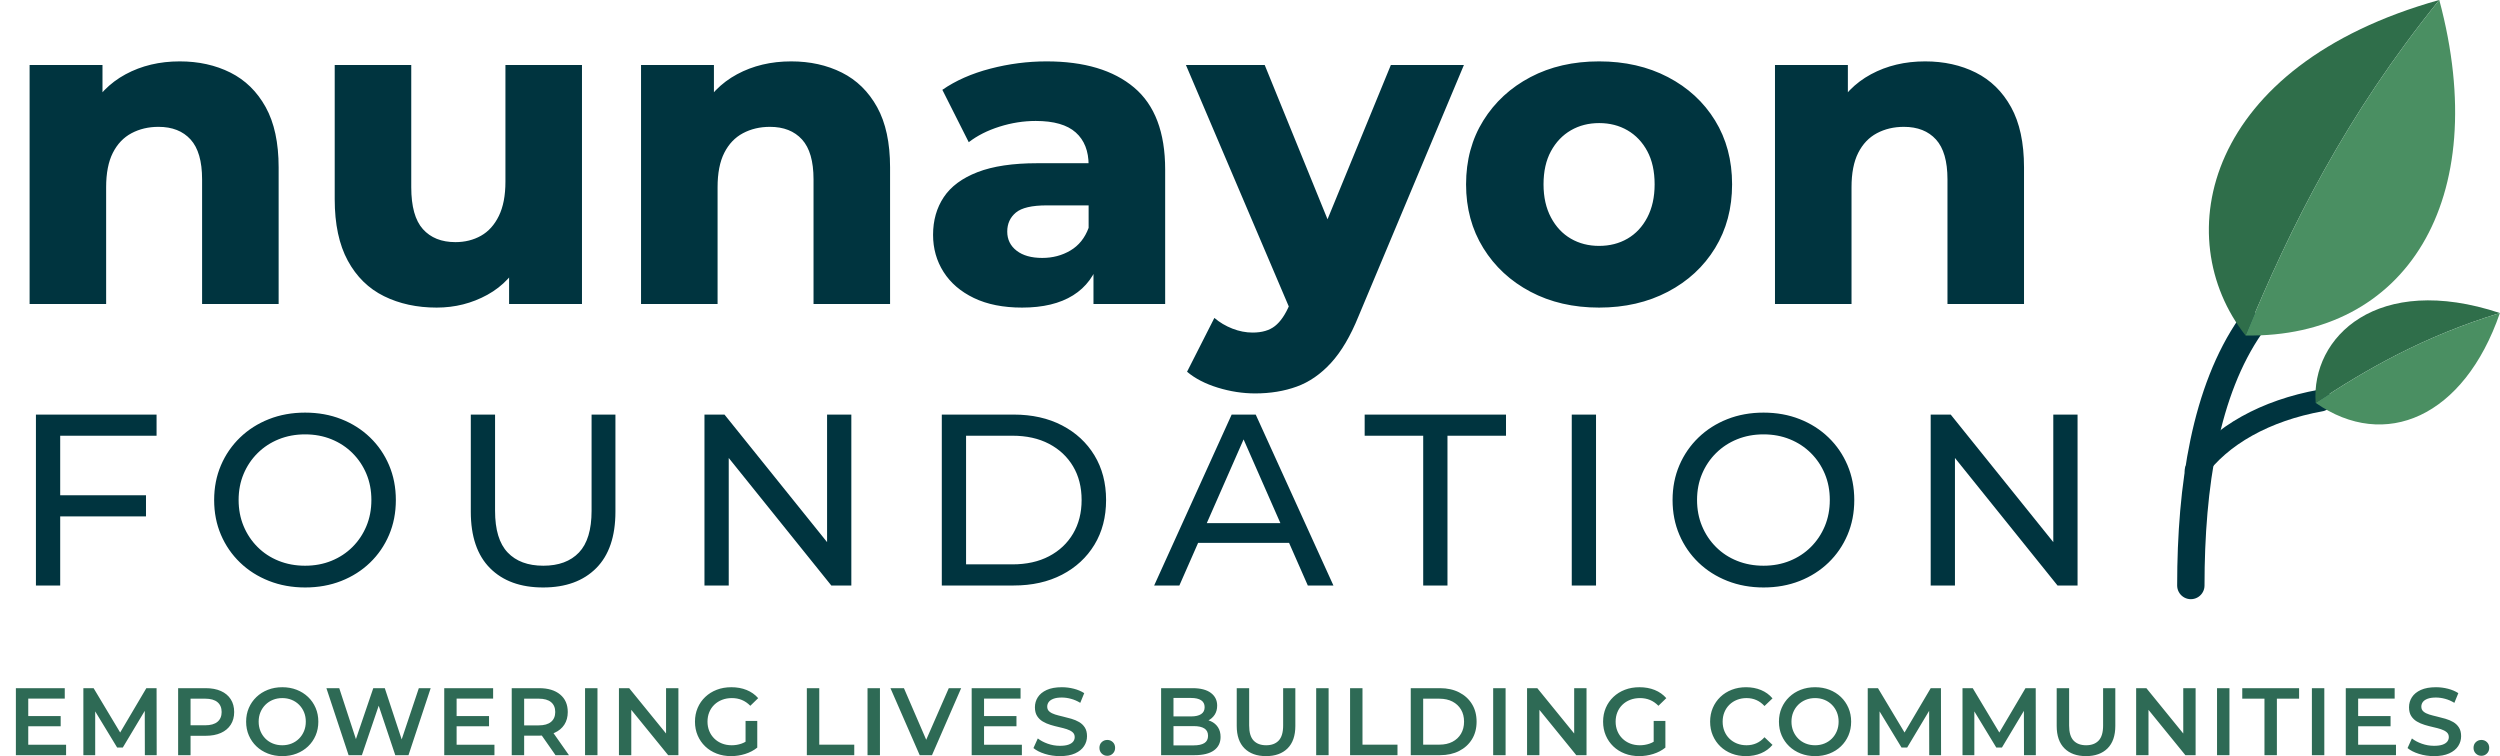
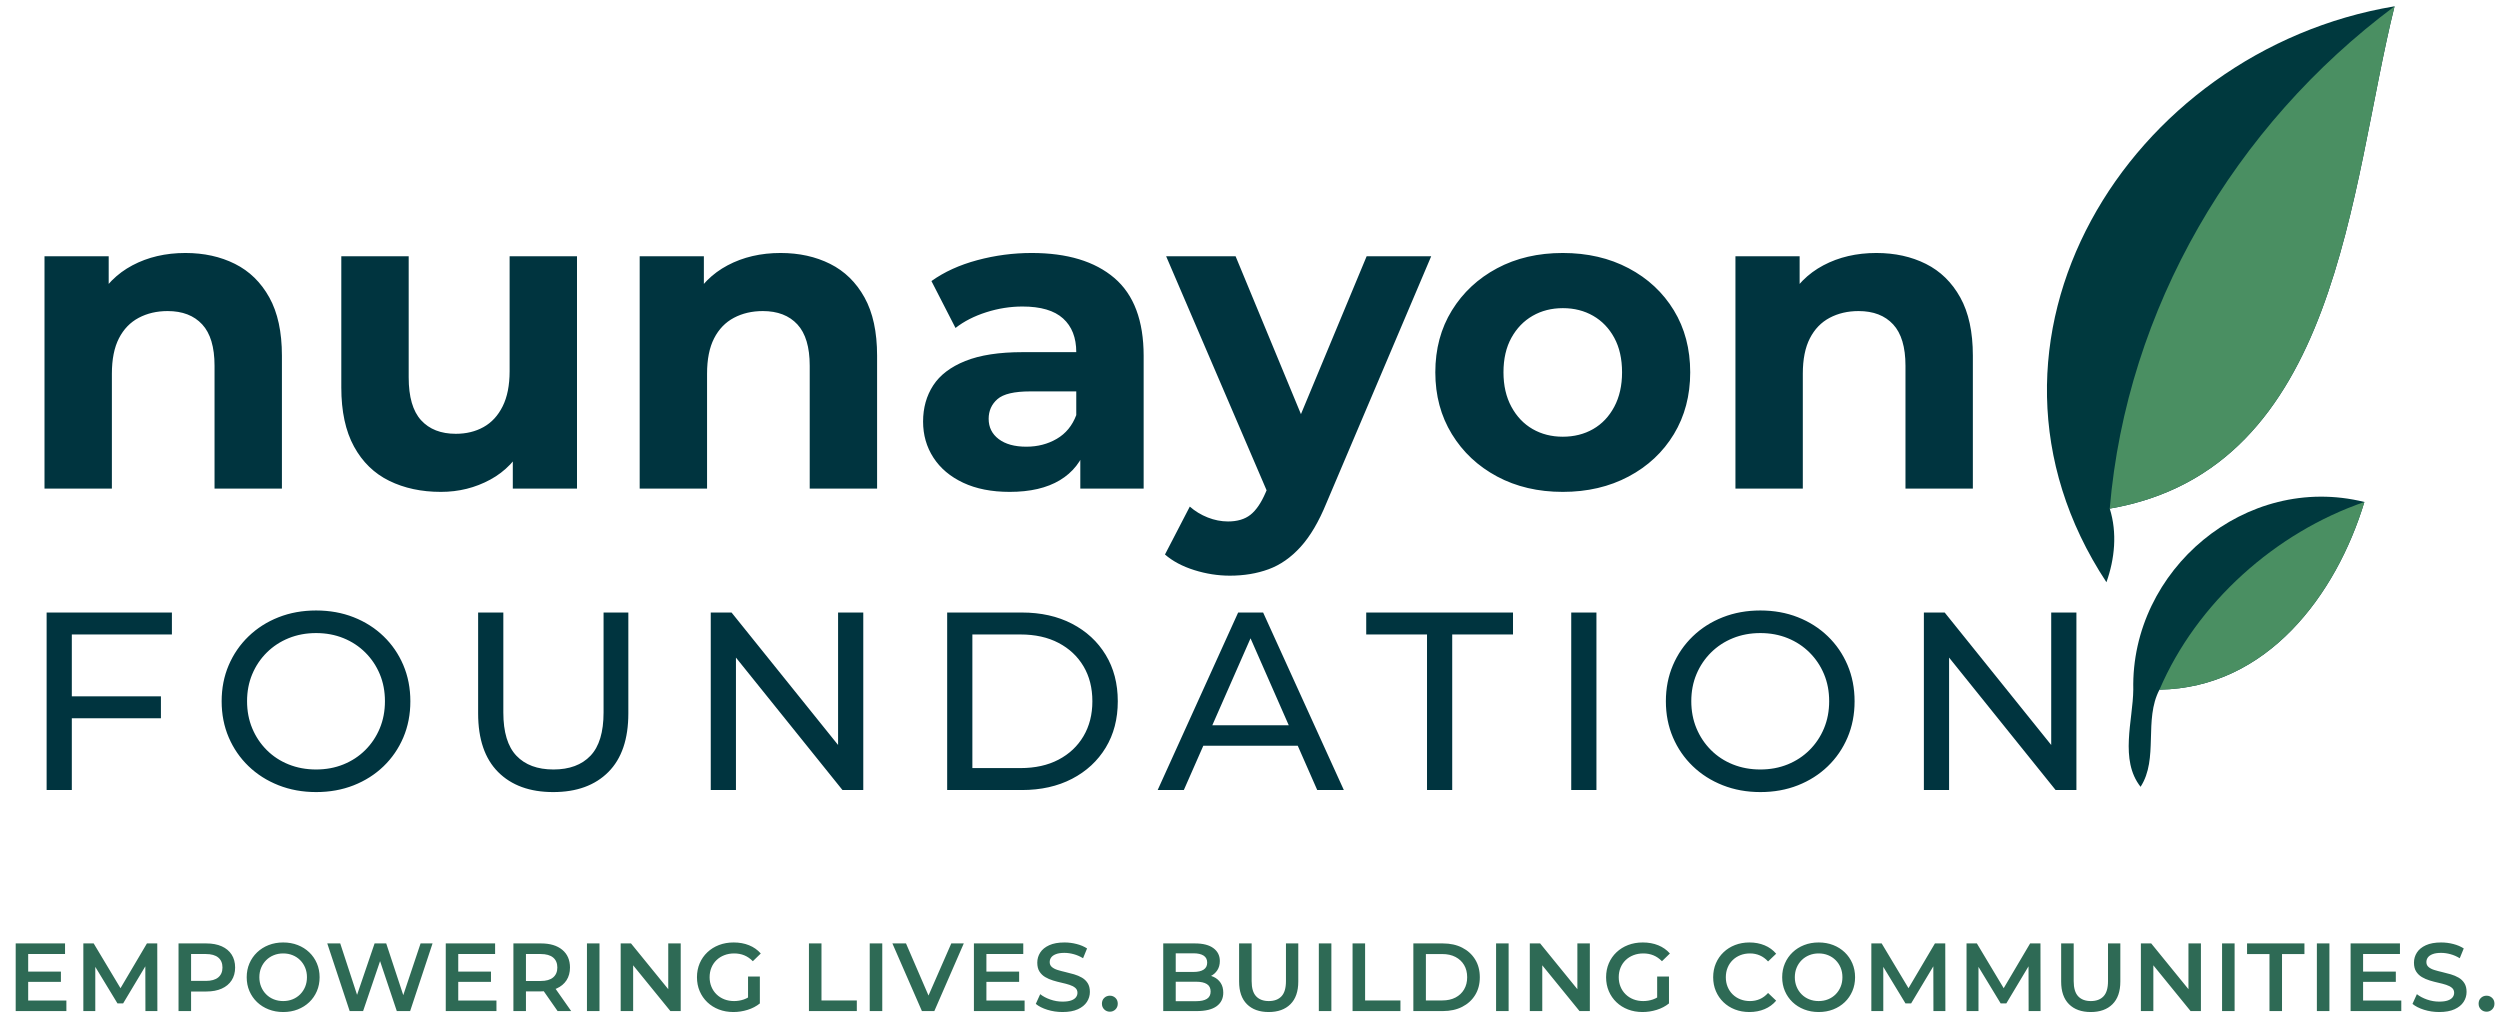
- <svg xmlns="http://www.w3.org/2000/svg" viewBox="0 0 731 221" role="img" aria-label="Nunayon Foundation">
-   <path fill="#00343F" d="M8.655 88.882V19.006H29.968V38.64L25.882 32.808Q29.727 25.496 36.718 21.722Q43.709 17.948 52.554 17.948Q60.822 17.948 67.361 21.218Q73.9 24.487 77.686 31.325Q81.473 38.163 81.473 48.934V88.882H59.092V52.442Q59.092 44.485 55.729 40.788Q52.366 37.09 46.347 37.09Q41.953 37.09 38.455 38.951Q34.957 40.812 32.996 44.685Q31.036 48.558 31.036 54.749V88.882Z M127.683 89.94Q119.038 89.94 112.276 86.6Q105.514 83.26 101.692 76.217Q97.87 69.174 97.87 58.251V19.006H120.251V54.743Q120.251 63.192 123.654 66.995Q127.058 70.797 133.159 70.797Q137.342 70.797 140.64 68.937Q143.939 67.076 145.864 63.138Q147.789 59.2 147.789 53.139V19.006H170.17V88.882H148.858V69.388L152.943 75.01Q149.31 82.462 142.507 86.201Q135.704 89.94 127.683 89.94Z M187.439 88.882V19.006H208.752V38.64L204.666 32.808Q208.511 25.496 215.502 21.722Q222.493 17.948 231.338 17.948Q239.606 17.948 246.145 21.218Q252.683 24.487 256.47 31.325Q260.257 38.163 260.257 48.934V88.882H237.876V52.442Q237.876 44.485 234.513 40.788Q231.15 37.09 225.131 37.09Q220.737 37.09 217.239 38.951Q213.741 40.812 211.78 44.685Q209.82 48.558 209.82 54.749V88.882Z M319.733 88.882V75.565L318.313 72.438V48.28Q318.313 42.101 314.552 38.734Q310.792 35.367 302.849 35.367Q297.531 35.367 292.26 37.032Q286.99 38.697 283.261 41.58L275.542 26.265Q281.397 22.206 289.562 20.077Q297.727 17.948 306.007 17.948Q322.533 17.948 331.614 25.596Q340.694 33.244 340.694 49.548V88.882ZM298.853 89.94Q290.6 89.94 284.778 87.141Q278.957 84.343 275.893 79.51Q272.829 74.678 272.829 68.657Q272.829 62.332 275.967 57.634Q279.105 52.936 285.842 50.331Q292.578 47.725 303.279 47.725H320.804V60.053H306.104Q299.555 60.053 297.037 62.161Q294.518 64.269 294.518 67.717Q294.518 71.18 297.251 73.3Q299.984 75.419 304.754 75.419Q309.326 75.419 313.001 73.241Q316.676 71.062 318.313 66.623L321.533 75.823Q319.496 82.769 313.767 86.354Q308.038 89.94 298.853 89.94Z M367.032 115.037Q361.565 115.037 356.081 113.349Q350.598 111.662 347.094 108.698L355.082 92.96Q357.4 94.938 360.358 96.091Q363.317 97.244 366.259 97.244Q370.376 97.244 372.801 95.331Q375.225 93.419 377.051 89.121L380.558 80.849L382.274 78.476L406.686 19.006H428.046L397.225 92.492Q393.698 101.19 389.179 106.121Q384.66 111.052 379.155 113.044Q373.649 115.037 367.032 115.037ZM377.73 91.703 346.764 19.006H369.802L393.205 76.48Z M467.57 89.94Q456.275 89.94 447.514 85.306Q438.754 80.673 433.716 72.53Q428.678 64.388 428.678 53.899Q428.678 43.349 433.727 35.244Q438.776 27.139 447.512 22.544Q456.249 17.948 467.57 17.948Q478.892 17.948 487.697 22.54Q496.501 27.132 501.482 35.23Q506.463 43.328 506.463 53.899Q506.463 64.41 501.49 72.541Q496.516 80.673 487.69 85.306Q478.864 89.94 467.57 89.94ZM467.57 71.899Q472.223 71.899 475.874 69.785Q479.525 67.672 481.669 63.586Q483.812 59.5 483.812 53.901Q483.812 48.188 481.669 44.202Q479.525 40.216 475.874 38.102Q472.223 35.989 467.6 35.989Q462.977 35.989 459.326 38.102Q455.675 40.216 453.502 44.202Q451.329 48.188 451.329 53.901Q451.329 59.5 453.502 63.586Q455.675 67.672 459.322 69.785Q462.969 71.899 467.57 71.899Z M519.004 88.882V19.006H540.317V38.64L536.232 32.808Q540.076 25.496 547.067 21.722Q554.059 17.948 562.903 17.948Q571.172 17.948 577.71 21.218Q584.249 24.487 588.036 31.325Q591.822 38.163 591.822 48.934V88.882H569.441V52.442Q569.441 44.485 566.079 40.788Q562.716 37.09 556.696 37.09Q552.302 37.09 548.804 38.951Q545.306 40.812 543.346 44.685Q541.385 48.558 541.385 54.749V88.882Z" />
-   <path fill="#00343F" d="M10.506 171.2V121.224H45.78V127.404H17.601V171.2ZM16.943 151.001V144.821H42.688V151.001Z M89.225 171.776Q83.5 171.776 78.629 169.854Q73.759 167.932 70.176 164.475Q66.592 161.018 64.605 156.373Q62.617 151.728 62.617 146.212Q62.617 140.696 64.605 136.051Q66.592 131.406 70.183 127.941Q73.774 124.475 78.624 122.561Q83.474 120.648 89.212 120.648Q94.951 120.648 99.783 122.551Q104.615 124.453 108.193 127.9Q111.772 131.346 113.759 136.012Q115.747 140.678 115.747 146.218Q115.747 151.759 113.759 156.419Q111.772 161.078 108.193 164.525Q104.615 167.971 99.783 169.874Q94.951 171.776 89.225 171.776ZM89.212 165.416Q93.388 165.416 96.914 163.983Q100.441 162.551 103.058 159.945Q105.674 157.338 107.133 153.845Q108.592 150.351 108.592 146.194Q108.592 142.036 107.14 138.566Q105.688 135.096 103.068 132.486Q100.449 129.877 96.918 128.443Q93.388 127.009 89.212 127.009Q85.036 127.009 81.492 128.445Q77.947 129.881 75.318 132.494Q72.688 135.107 71.23 138.582Q69.772 142.057 69.772 146.192Q69.772 150.328 71.227 153.821Q72.682 157.315 75.307 159.942Q77.932 162.569 81.484 163.992Q85.036 165.416 89.212 165.416Z M158.807 171.776Q148.918 171.776 143.289 166.131Q137.661 160.486 137.661 149.618V121.224H144.756V149.366Q144.756 157.673 148.438 161.544Q152.119 165.416 158.867 165.416Q165.614 165.416 169.296 161.544Q172.977 157.673 172.977 149.366V121.224H179.952V149.618Q179.952 160.486 174.324 166.131Q168.696 171.776 158.807 171.776Z M205.986 171.2V121.224H211.842L244.852 162.263H241.836V121.224H248.931V171.2H243.075L210.065 130.161H213.082V171.2Z M275.382 171.2V121.224H296.412Q304.458 121.224 310.534 124.382Q316.611 127.54 320.016 133.15Q323.42 138.76 323.42 146.212Q323.42 153.664 320.016 159.274Q316.611 164.884 310.534 168.042Q304.458 171.2 296.412 171.2ZM282.478 165.02H296.028Q302.221 165.02 306.745 162.644Q311.27 160.267 313.767 156.034Q316.264 151.8 316.264 146.212Q316.264 140.564 313.767 136.361Q311.27 132.157 306.745 129.78Q302.221 127.404 296.028 127.404H282.478Z M337.477 171.2 360.138 121.224H367.173L389.894 171.2H382.404L362.183 125.2H365.068L344.847 171.2ZM347.106 158.729 349.086 152.971H377.189L379.229 158.729Z M416.145 171.2V127.404H399.029V121.224H440.356V127.404H423.241V171.2Z M459.582 171.2V121.224H466.677V171.2Z M515.669 171.776Q509.944 171.776 505.073 169.854Q500.203 167.932 496.62 164.475Q493.036 161.018 491.048 156.373Q489.06 151.728 489.06 146.212Q489.06 140.696 491.048 136.051Q493.036 131.406 496.627 127.941Q500.218 124.475 505.068 122.561Q509.917 120.648 515.656 120.648Q521.395 120.648 526.227 122.551Q531.059 124.453 534.637 127.9Q538.215 131.346 540.203 136.012Q542.191 140.678 542.191 146.218Q542.191 151.759 540.203 156.419Q538.215 161.078 534.637 164.525Q531.059 167.971 526.227 169.874Q521.395 171.776 515.669 171.776ZM515.656 165.416Q519.832 165.416 523.358 163.983Q526.885 162.551 529.501 159.945Q532.118 157.338 533.577 153.845Q535.035 150.351 535.035 146.194Q535.035 142.036 533.583 138.566Q532.131 135.096 529.512 132.486Q526.893 129.877 523.362 128.443Q519.832 127.009 515.656 127.009Q511.48 127.009 507.936 128.445Q504.391 129.881 501.762 132.494Q499.132 135.107 497.674 138.582Q496.216 142.057 496.216 146.192Q496.216 150.328 497.671 153.821Q499.126 157.315 501.751 159.942Q504.376 162.569 507.928 163.992Q511.48 165.416 515.656 165.416Z M564.533 171.2V121.224H570.389L603.399 162.263H600.383V121.224H607.478V171.2H601.622L568.612 130.161H571.628V171.2Z" />
-   <path d="M640.6 171.2 C640.6 142.0 644.9 114.2 658.1 95.2" fill="none" stroke="#00343F" stroke-width="8.0" stroke-linecap="round" />
-   <path d="M642.0 137.6 C649.3 127.3 662.5 120.0 678.6 117.1" fill="none" stroke="#00343F" stroke-width="6.4" stroke-linecap="round" />
-   <g transform="translate(656.6 98.1) rotate(30) scale(1.132888)">
-     <path fill="#2F6E4A" d="M0 0 C-30 -12 -44 -55 0 -100 C-6 -62 -4 -30 0 0 Z" />
-     <path fill="#4A8F62" d="M0 0 C-4 -30 -6 -62 0 -100 C38 -62 36 -20 0 0 Z" />
-   </g>
-   <g transform="translate(677.1 117.8) rotate(64) scale(0.5993341)">
-     <path fill="#2F6E4A" d="M0 0 C-30 -12 -44 -55 0 -100 C-6 -62 -4 -30 0 0 Z" />
-     <path fill="#4A8F62" d="M0 0 C-4 -30 -6 -62 0 -100 C38 -62 36 -20 0 0 Z" />
-   </g>
-   <path fill="#2E6A55" d="M4.643 220.813V201.22H18.936V204.277H8.261V217.756H19.325V220.813ZM7.984 212.354V209.375H17.74V212.354Z M24.376 220.813V201.22H27.369L35.937 215.523H34.349L42.791 201.22H45.784L45.815 220.813H42.357L42.325 206.633H43.057L35.902 218.587H34.258L27 206.633H27.835V220.813Z M52.085 220.813V201.22H60.129Q62.725 201.22 64.593 202.055Q66.46 202.89 67.466 204.458Q68.472 206.026 68.472 208.195Q68.472 210.341 67.466 211.907Q66.46 213.473 64.593 214.309Q62.725 215.146 60.129 215.146H54.095L55.718 213.464V220.813ZM55.718 213.851 54.095 212.074H59.977Q62.372 212.074 63.59 211.057Q64.808 210.039 64.808 208.195Q64.808 206.327 63.59 205.31Q62.372 204.292 59.977 204.292H54.095L55.718 202.515Z M82.543 221.09Q80.265 221.09 78.328 220.335Q76.391 219.579 74.969 218.218Q73.546 216.857 72.757 215.024Q71.968 213.191 71.968 211.015Q71.968 208.839 72.757 207.009Q73.546 205.178 74.972 203.813Q76.397 202.448 78.326 201.695Q80.254 200.943 82.536 200.943Q84.822 200.943 86.741 201.691Q88.661 202.439 90.082 203.796Q91.502 205.154 92.291 206.993Q93.08 208.831 93.08 211.017Q93.08 213.204 92.291 215.042Q91.502 216.881 90.082 218.238Q88.661 219.594 86.741 220.342Q84.822 221.09 82.543 221.09ZM82.536 217.913Q84.021 217.913 85.271 217.403Q86.521 216.893 87.45 215.962Q88.379 215.031 88.898 213.773Q89.416 212.515 89.416 211.009Q89.416 209.504 88.901 208.255Q88.385 207.006 87.455 206.074Q86.524 205.142 85.273 204.631Q84.021 204.12 82.537 204.12Q81.052 204.12 79.795 204.632Q78.537 205.143 77.603 206.077Q76.668 207.011 76.15 208.261Q75.632 209.512 75.632 211.009Q75.632 212.505 76.149 213.764Q76.666 215.022 77.598 215.961Q78.531 216.9 79.791 217.407Q81.052 217.913 82.536 217.913Z M101.929 220.813 95.44 201.22H99.195L104.993 218.932H103.113L109.145 201.22H112.514L118.352 218.932H116.54L122.464 201.22H125.931L119.442 220.813H115.577L110.223 204.829H111.249L105.818 220.813Z M129.896 220.813V201.22H144.189V204.277H133.514V217.756H144.577V220.813ZM133.237 212.354V209.375H142.993V212.354Z M149.628 220.813V201.22H157.636Q161.557 201.22 163.786 203.074Q166.015 204.927 166.015 208.195Q166.015 210.341 165.009 211.893Q164.003 213.445 162.136 214.276Q160.269 215.107 157.672 215.107H151.638L153.261 213.464V220.813ZM162.428 220.813 157.468 213.7H161.37L166.362 220.813ZM153.261 213.851 151.638 212.099H157.52Q159.915 212.099 161.133 211.069Q162.352 210.039 162.352 208.195Q162.352 206.327 161.133 205.31Q159.915 204.292 157.52 204.292H151.638L153.261 202.515Z M171.068 220.813V201.22H174.701V220.813Z M180.977 220.813V201.22H183.969L196.249 216.312H194.753V201.22H198.364V220.813H195.371L183.092 205.721H184.587V220.813Z M213.764 221.09Q211.483 221.09 209.554 220.348Q207.626 219.607 206.206 218.247Q204.785 216.888 203.998 215.049Q203.21 213.211 203.21 211.017Q203.21 208.823 203.998 206.984Q204.785 205.145 206.22 203.786Q207.654 202.427 209.586 201.685Q211.518 200.943 213.831 200.943Q216.303 200.943 218.304 201.752Q220.305 202.561 221.691 204.137L219.39 206.373Q218.247 205.212 216.913 204.666Q215.58 204.12 213.996 204.12Q212.442 204.12 211.134 204.627Q209.825 205.133 208.868 206.057Q207.912 206.981 207.393 208.242Q206.874 209.504 206.874 211.017Q206.874 212.498 207.393 213.761Q207.912 215.024 208.868 215.96Q209.825 216.897 211.118 217.405Q212.41 217.913 213.961 217.913Q215.422 217.913 216.778 217.45Q218.134 216.987 219.362 215.893L221.424 218.599Q219.9 219.827 217.873 220.459Q215.846 221.09 213.764 221.09ZM221.424 218.599 218.001 218.125V210.802H221.424Z  M235.92 220.813V201.22H239.552V217.738H249.786V220.813Z M253.665 220.813V201.22H257.297V220.813Z M268.921 220.813 260.368 201.22H264.309L271.957 218.932H269.68L277.425 201.22H281.043L272.515 220.813Z M284.118 220.813V201.22H298.411V204.277H287.735V217.756H298.799V220.813ZM287.458 212.354V209.375H297.214V212.354Z M309.912 221.09Q307.62 221.09 305.52 220.433Q303.42 219.776 302.18 218.734L303.454 215.918Q304.634 216.852 306.368 217.463Q308.101 218.075 309.92 218.075Q311.456 218.075 312.404 217.742Q313.352 217.409 313.799 216.83Q314.246 216.25 314.246 215.525Q314.246 214.627 313.609 214.088Q312.973 213.549 311.946 213.217Q310.92 212.885 309.675 212.611Q308.429 212.336 307.183 211.956Q305.936 211.577 304.909 210.97Q303.883 210.362 303.246 209.361Q302.61 208.361 302.61 206.793Q302.61 205.193 303.461 203.866Q304.312 202.54 306.061 201.741Q307.81 200.943 310.491 200.943Q312.259 200.943 313.995 201.387Q315.732 201.832 317.028 202.675L315.869 205.511Q314.56 204.711 313.166 204.335Q311.772 203.959 310.46 203.959Q308.972 203.959 308.022 204.321Q307.072 204.684 306.64 205.281Q306.207 205.878 306.207 206.628Q306.207 207.522 306.843 208.059Q307.48 208.597 308.506 208.915Q309.533 209.232 310.78 209.517Q312.027 209.802 313.272 210.17Q314.517 210.537 315.543 211.132Q316.57 211.727 317.206 212.726Q317.843 213.725 317.843 215.265Q317.843 216.837 316.98 218.163Q316.116 219.49 314.357 220.29Q312.598 221.09 309.912 221.09Z M323.777 220.995Q322.819 220.995 322.145 220.339Q321.472 219.683 321.472 218.673Q321.472 217.634 322.145 216.996Q322.819 216.357 323.777 216.357Q324.711 216.357 325.385 216.996Q326.058 217.634 326.058 218.673Q326.058 219.683 325.385 220.339Q324.711 220.995 323.777 220.995Z  M339.509 220.813V201.22H348.685Q352.207 201.22 354.053 202.601Q355.899 203.981 355.899 206.318Q355.899 207.875 355.171 208.987Q354.443 210.1 353.229 210.699Q352.015 211.298 350.573 211.298L351.084 210.298Q352.745 210.298 354.057 210.893Q355.369 211.488 356.133 212.645Q356.896 213.801 356.896 215.484Q356.896 218.007 354.966 219.41Q353.035 220.813 349.245 220.813ZM343.126 217.949H349.026Q351.068 217.949 352.15 217.277Q353.232 216.605 353.232 215.143Q353.232 213.68 352.15 212.996Q351.068 212.312 349.026 212.312H342.849V209.481H348.277Q350.176 209.481 351.206 208.81Q352.235 208.14 352.235 206.782Q352.235 205.421 351.206 204.752Q350.176 204.084 348.277 204.084H343.126Z M370.19 221.09Q366.171 221.09 363.896 218.826Q361.62 216.561 361.62 212.264V201.22H365.253V212.142Q365.253 215.161 366.552 216.537Q367.851 217.913 370.221 217.913Q372.596 217.913 373.893 216.537Q375.19 215.161 375.19 212.142V201.22H378.759V212.264Q378.759 216.561 376.484 218.826Q374.209 221.09 370.19 221.09Z M384.851 220.813V201.22H388.484V220.813Z M394.76 220.813V201.22H398.392V217.738H408.626V220.813Z M412.505 220.813V201.22H421.065Q424.242 201.22 426.648 202.447Q429.053 203.673 430.404 205.868Q431.755 208.063 431.755 211.017Q431.755 213.966 430.404 216.164Q429.053 218.361 426.648 219.587Q424.242 220.813 421.065 220.813ZM416.137 217.734H420.882Q423.086 217.734 424.696 216.898Q426.306 216.062 427.199 214.549Q428.091 213.036 428.091 211.017Q428.091 208.969 427.199 207.47Q426.306 205.972 424.696 205.135Q423.086 204.299 420.882 204.299H416.137Z M436.604 220.813V201.22H440.236V220.813Z M446.512 220.813V201.22H449.505L461.784 216.312H460.289V201.22H463.899V220.813H460.907L448.627 205.721H450.123V220.813Z M479.3 221.09Q477.018 221.09 475.09 220.348Q473.162 219.607 471.741 218.247Q470.32 216.888 469.533 215.049Q468.746 213.211 468.746 211.017Q468.746 208.823 469.533 206.984Q470.32 205.145 471.755 203.786Q473.19 202.427 475.122 201.685Q477.053 200.943 479.367 200.943Q481.839 200.943 483.84 201.752Q485.841 202.561 487.226 204.137L484.925 206.373Q483.782 205.212 482.449 204.666Q481.115 204.12 479.532 204.12Q477.977 204.12 476.669 204.627Q475.361 205.133 474.404 206.057Q473.447 206.981 472.928 208.242Q472.41 209.504 472.41 211.017Q472.41 212.498 472.928 213.761Q473.447 215.024 474.404 215.96Q475.361 216.897 476.653 217.405Q477.946 217.913 479.497 217.913Q480.957 217.913 482.313 217.45Q483.669 216.987 484.897 215.893L486.959 218.599Q485.436 219.827 483.409 220.459Q481.382 221.09 479.3 221.09ZM486.959 218.599 483.536 218.125V210.802H486.959Z  M510.515 221.09Q508.262 221.09 506.346 220.348Q504.43 219.607 503.021 218.247Q501.613 216.888 500.825 215.049Q500.038 213.211 500.038 211.017Q500.038 208.823 500.825 206.984Q501.613 205.145 503.033 203.786Q504.454 202.427 506.37 201.685Q508.286 200.943 510.54 200.943Q512.935 200.943 514.929 201.768Q516.922 202.593 518.28 204.204L515.938 206.44Q514.875 205.275 513.557 204.698Q512.24 204.12 510.705 204.12Q509.182 204.12 507.903 204.627Q506.625 205.133 505.682 206.057Q504.739 206.981 504.221 208.244Q503.702 209.507 503.702 211.017Q503.702 212.526 504.221 213.789Q504.739 215.052 505.682 215.976Q506.625 216.9 507.903 217.407Q509.182 217.913 510.705 217.913Q512.24 217.913 513.557 217.336Q514.875 216.758 515.938 215.569L518.28 217.805Q516.922 219.413 514.929 220.251Q512.935 221.09 510.515 221.09Z M530.738 221.09Q528.46 221.09 526.523 220.335Q524.586 219.579 523.163 218.218Q521.741 216.857 520.951 215.024Q520.162 213.191 520.162 211.015Q520.162 208.839 520.951 207.009Q521.741 205.178 523.166 203.813Q524.592 202.448 526.52 201.695Q528.449 200.943 530.731 200.943Q533.016 200.943 534.936 201.691Q536.856 202.439 538.276 203.796Q539.696 205.154 540.486 206.993Q541.275 208.831 541.275 211.017Q541.275 213.204 540.486 215.042Q539.696 216.881 538.276 218.238Q536.856 219.594 534.936 220.342Q533.016 221.09 530.738 221.09ZM530.731 217.913Q532.215 217.913 533.465 217.403Q534.716 216.893 535.645 215.962Q536.574 215.031 537.092 213.773Q537.611 212.515 537.611 211.009Q537.611 209.504 537.095 208.255Q536.579 207.006 535.649 206.074Q534.719 205.142 533.467 204.631Q532.215 204.12 530.731 204.12Q529.247 204.12 527.989 204.632Q526.731 205.143 525.797 206.077Q524.863 207.011 524.344 208.261Q523.826 209.512 523.826 211.009Q523.826 212.505 524.343 213.764Q524.86 215.022 525.793 215.961Q526.725 216.9 527.986 217.407Q529.246 217.913 530.731 217.913Z M546.126 220.813V201.22H549.119L557.687 215.523H556.1L564.541 201.22H567.534L567.566 220.813H564.107L564.076 206.633H564.808L557.652 218.587H556.009L548.751 206.633H549.585V220.813Z M573.836 220.813V201.22H576.829L585.397 215.523H583.809L592.251 201.22H595.244L595.275 220.813H591.817L591.785 206.633H592.517L585.362 218.587H583.718L576.46 206.633H577.295V220.813Z M609.947 221.09Q605.928 221.09 603.653 218.826Q601.377 216.561 601.377 212.264V201.22H605.01V212.142Q605.01 215.161 606.309 216.537Q607.608 217.913 609.979 217.913Q612.353 217.913 613.65 216.537Q614.947 215.161 614.947 212.142V201.22H618.517V212.264Q618.517 216.561 616.241 218.826Q613.966 221.09 609.947 221.09Z M624.609 220.813V201.22H627.602L639.881 216.312H638.385V201.22H641.996V220.813H639.003L626.724 205.721H628.219V220.813Z M648.26 220.813V201.22H651.892V220.813Z M662.13 220.813V204.295H655.637V201.22H672.256V204.295H665.762V220.813Z M675.997 220.813V201.22H679.63V220.813Z M685.905 220.813V201.22H700.199V204.277H689.523V217.756H700.587V220.813ZM689.246 212.354V209.375H699.002V212.354Z M711.7 221.09Q709.408 221.09 707.308 220.433Q705.208 219.776 703.968 218.734L705.242 215.918Q706.422 216.852 708.156 217.463Q709.889 218.075 711.708 218.075Q713.244 218.075 714.192 217.742Q715.14 217.409 715.587 216.83Q716.034 216.25 716.034 215.525Q716.034 214.627 715.397 214.088Q714.761 213.549 713.734 213.217Q712.707 212.885 711.462 212.611Q710.217 212.336 708.971 211.956Q707.724 211.577 706.697 210.97Q705.671 210.362 705.034 209.361Q704.397 208.361 704.397 206.793Q704.397 205.193 705.249 203.866Q706.1 202.54 707.849 201.741Q709.597 200.943 712.279 200.943Q714.047 200.943 715.783 201.387Q717.52 201.832 718.815 202.675L717.657 205.511Q716.348 204.711 714.953 204.335Q713.559 203.959 712.248 203.959Q710.76 203.959 709.81 204.321Q708.86 204.684 708.427 205.281Q707.995 205.878 707.995 206.628Q707.995 207.522 708.631 208.059Q709.268 208.597 710.294 208.915Q711.321 209.232 712.568 209.517Q713.814 209.802 715.06 210.17Q716.305 210.537 717.331 211.132Q718.358 211.727 718.994 212.726Q719.631 213.725 719.631 215.265Q719.631 216.837 718.768 218.163Q717.904 219.49 716.145 220.29Q714.386 221.09 711.7 221.09Z M725.565 220.995Q724.607 220.995 723.933 220.339Q723.26 219.683 723.26 218.673Q723.26 217.634 723.933 216.996Q724.607 216.357 725.565 216.357Q726.499 216.357 727.173 216.996Q727.846 217.634 727.846 218.673Q727.846 219.683 727.173 220.339Q726.499 220.995 725.565 220.995Z" />
+ <svg xmlns="http://www.w3.org/2000/svg" viewBox="-4 -11 754 307" role="img" aria-label="Nunayon Foundation">
+   <path fill="#00343F" d="M9.422 136.364V66.288H28.782V85.715L25.146 79.88Q28.921 72.747 35.942 69.023Q42.963 65.3 51.927 65.3Q60.29 65.3 66.855 68.582Q73.42 71.864 77.224 78.702Q81.027 85.54 81.027 96.271V136.364H60.705V99.308Q60.705 90.857 56.985 86.837Q53.265 82.818 46.554 82.818Q41.671 82.818 37.834 84.854Q33.997 86.89 31.87 91.038Q29.744 95.187 29.744 101.707V136.364Z M128.978 137.352Q120.196 137.352 113.397 134.018Q106.597 130.684 102.768 123.677Q98.938 116.671 98.938 105.864V66.288H119.26V102.827Q119.26 111.64 122.993 115.736Q126.726 119.833 133.461 119.833Q138.189 119.833 141.844 117.797Q145.499 115.761 147.6 111.548Q149.701 107.335 149.701 100.945V66.288H170.023V136.364H150.662V117.039L154.299 122.719Q150.678 129.956 143.866 133.654Q137.054 137.352 128.978 137.352Z M188.927 136.364V66.288H208.287V85.715L204.651 79.88Q208.426 72.747 215.447 69.023Q222.468 65.3 231.432 65.3Q239.795 65.3 246.36 68.582Q252.925 71.864 256.729 78.702Q260.532 85.54 260.532 96.271V136.364H240.21V99.308Q240.21 90.857 236.49 86.837Q232.77 82.818 226.059 82.818Q221.176 82.818 217.339 84.854Q213.502 86.89 211.375 91.038Q209.249 95.187 209.249 101.707V136.364Z M321.821 136.364V122.706L320.602 119.634V95.193Q320.602 88.646 316.624 85.046Q312.647 81.446 304.382 81.446Q298.855 81.446 293.433 83.18Q288.011 84.914 284.18 87.912L276.923 73.769Q282.704 69.625 290.764 67.462Q298.823 65.3 307.16 65.3Q323.248 65.3 332.086 72.838Q340.924 80.377 340.924 96.337V136.364ZM300.53 137.352Q292.352 137.352 286.49 134.592Q280.629 131.831 277.515 127.013Q274.401 122.194 274.401 116.15Q274.401 109.953 277.446 105.252Q280.492 100.55 287.132 97.878Q293.772 95.207 304.452 95.207H322.996V107.047H306.704Q299.5 107.047 296.839 109.371Q294.179 111.694 294.179 115.319Q294.179 119.13 297.208 121.427Q300.236 123.723 305.536 123.723Q310.655 123.723 314.728 121.348Q318.801 118.973 320.602 114.198L323.672 123.633Q321.507 130.322 315.643 133.837Q309.779 137.352 300.53 137.352Z M366.934 162.623Q361.544 162.623 356.194 160.943Q350.844 159.263 347.354 156.24L354.844 141.787Q357.216 143.874 360.252 145.073Q363.289 146.272 366.366 146.272Q370.588 146.272 373.144 144.251Q375.7 142.23 377.71 137.558L381.413 128.981L383.026 126.744L408.18 66.288H427.647L396.058 140.705Q392.621 149.138 388.262 153.941Q383.902 158.744 378.606 160.684Q373.31 162.623 366.934 162.623ZM378.947 139.07 347.708 66.288H368.655L392.926 124.925Z M467.33 137.352Q456.193 137.352 447.53 132.715Q438.867 128.078 433.88 119.923Q428.892 111.768 428.892 101.287Q428.892 90.724 433.894 82.619Q438.896 74.515 447.527 69.907Q456.158 65.3 467.33 65.3Q478.501 65.3 487.202 69.902Q495.903 74.504 500.835 82.6Q505.767 90.696 505.767 101.288Q505.767 111.797 500.845 119.938Q495.923 128.078 487.193 132.715Q478.463 137.352 467.33 137.352ZM467.33 120.713Q472.473 120.713 476.493 118.404Q480.513 116.094 482.862 111.684Q485.212 107.274 485.212 101.29Q485.212 95.196 482.862 90.877Q480.513 86.558 476.493 84.248Q472.473 81.938 467.369 81.938Q462.265 81.938 458.245 84.248Q454.225 86.558 451.837 90.877Q449.448 95.196 449.448 101.29Q449.448 107.274 451.837 111.684Q454.225 116.094 458.24 118.404Q462.254 120.713 467.33 120.713Z M519.409 136.364V66.288H538.769V85.715L535.133 79.88Q538.908 72.747 545.929 69.023Q552.95 65.3 561.914 65.3Q570.277 65.3 576.842 68.582Q583.407 71.864 587.211 78.702Q591.014 85.54 591.014 96.271V136.364H570.692V99.308Q570.692 90.857 566.972 86.837Q563.252 82.818 556.541 82.818Q551.658 82.818 547.821 84.854Q543.984 86.89 541.857 91.038Q539.73 95.187 539.73 101.707V136.364Z" />
+   <path fill="#00343F" d="M10.061 227.273V173.737H47.847V180.357H17.661V227.273ZM16.956 205.635V199.014H44.534V205.635Z M91.352 227.89Q85.219 227.89 80.002 225.831Q74.785 223.772 70.946 220.068Q67.108 216.365 64.979 211.389Q62.849 206.414 62.849 200.505Q62.849 194.596 64.979 189.621Q67.108 184.645 70.955 180.932Q74.801 177.22 79.996 175.17Q85.191 173.12 91.338 173.12Q97.486 173.12 102.662 175.159Q107.838 177.197 111.671 180.889Q115.504 184.58 117.634 189.578Q119.763 194.576 119.763 200.512Q119.763 206.447 117.634 211.438Q115.504 216.43 111.671 220.122Q107.838 223.813 102.662 225.852Q97.486 227.89 91.352 227.89ZM91.338 221.076Q95.811 221.076 99.589 219.542Q103.367 218.008 106.17 215.216Q108.972 212.424 110.535 208.681Q112.098 204.939 112.098 200.486Q112.098 196.032 110.542 192.315Q108.987 188.598 106.181 185.802Q103.375 183.006 99.593 181.47Q95.811 179.934 91.338 179.934Q86.865 179.934 83.068 181.472Q79.272 183.011 76.455 185.81Q73.638 188.609 72.076 192.332Q70.514 196.054 70.514 200.484Q70.514 204.914 72.073 208.656Q73.632 212.398 76.443 215.213Q79.255 218.027 83.06 219.551Q86.865 221.076 91.338 221.076Z M162.856 227.89Q152.262 227.89 146.233 221.843Q140.204 215.796 140.204 204.154V173.737H147.805V203.884Q147.805 212.782 151.749 216.929Q155.692 221.076 162.92 221.076Q170.148 221.076 174.092 216.929Q178.036 212.782 178.036 203.884V173.737H185.507V204.154Q185.507 215.796 179.478 221.843Q173.449 227.89 162.856 227.89Z M210.362 227.273V173.737H216.635L251.995 217.699H248.764V173.737H256.365V227.273H250.092L214.731 183.311H217.962V227.273Z M281.666 227.273V173.737H304.194Q312.812 173.737 319.322 177.12Q325.831 180.503 329.478 186.513Q333.125 192.522 333.125 200.505Q333.125 208.488 329.478 214.497Q325.831 220.507 319.322 223.89Q312.812 227.273 304.194 227.273ZM289.267 220.653H303.783Q310.416 220.653 315.263 218.107Q320.11 215.561 322.785 211.026Q325.46 206.491 325.46 200.505Q325.46 194.455 322.785 189.952Q320.11 185.449 315.263 182.903Q310.416 180.357 303.783 180.357H289.267Z M345.15 227.273 369.424 173.737H376.961L401.3 227.273H393.276L371.615 177.997H374.705L353.045 227.273ZM355.465 213.913 357.586 207.745H387.689L389.875 213.913Z M426.387 227.273V180.357H408.052V173.737H452.322V180.357H433.988V227.273Z M469.884 227.273V173.737H477.485V227.273Z M526.932 227.89Q520.799 227.89 515.581 225.831Q510.364 223.772 506.526 220.068Q502.687 216.365 500.558 211.389Q498.428 206.414 498.428 200.505Q498.428 194.596 500.558 189.621Q502.687 184.645 506.534 180.932Q510.381 177.22 515.576 175.17Q520.771 173.12 526.918 173.12Q533.065 173.12 538.241 175.159Q543.418 177.197 547.251 180.889Q551.084 184.58 553.213 189.578Q555.343 194.576 555.343 200.512Q555.343 206.447 553.213 211.438Q551.084 216.43 547.251 220.122Q543.418 223.813 538.241 225.852Q533.065 227.89 526.932 227.89ZM526.918 221.076Q531.391 221.076 535.169 219.542Q538.946 218.008 541.749 215.216Q544.552 212.424 546.115 208.681Q547.677 204.939 547.677 200.486Q547.677 196.032 546.122 192.315Q544.566 188.598 541.76 185.802Q538.955 183.006 535.173 181.47Q531.391 179.934 526.918 179.934Q522.445 179.934 518.648 181.472Q514.851 183.011 512.034 185.81Q509.217 188.609 507.655 192.332Q506.094 196.054 506.094 200.484Q506.094 204.914 507.652 208.656Q509.211 212.398 512.023 215.213Q514.834 218.027 518.64 219.551Q522.445 221.076 526.918 221.076Z M576.242 227.273V173.737H582.516L617.876 217.699H614.645V173.737H622.246V227.273H615.972L580.612 183.311H583.843V227.273Z" />
+   <path fill="#00393E" d="M718.2 -9.1 C637.9 4.3 583.4 91.9 631.3 164.6 C633.8 157.6 634.6 149.7 632.3 142.4 C701.7 130.4 704.6 45.6 718.2 -9.1 Z" />
+   <path fill="#00393E" d="M709.1 140.4 C673.3 131.5 638.6 160.9 639.4 197.0 C639.3 206.3 635.2 218.2 641.6 226.3 C647.1 217.8 642.5 206.1 647.3 197.0 C679.8 196.5 700.6 168.4 709.1 140.4 Z" />
+   <path fill="#4A8F62" d="M718.2 -9.1 C704.6 45.6 701.7 130.4 632.3 142.4 C637.4 82.1 669.9 26.9 718.2 -9.1 Z" />
+   <path fill="#4A8F62" d="M709.1 140.4 C700.6 168.4 679.8 196.5 647.3 197.0 C658.5 170.8 682.3 149.6 709.1 140.4 Z" />
+   <path fill="#2E6A55" d="M0.732 293.939V273.536H15.617V276.719H4.5V290.756H16.021V293.939ZM4.211 285.131V282.028H14.371V285.131Z M21.136 293.939V273.536H24.253L33.175 288.43H31.522L40.313 273.536H43.43L43.463 293.939H39.861L39.828 279.173H40.59L33.139 291.621H31.427L23.869 279.173H24.738V293.939Z M49.846 293.939V273.536H58.223Q60.927 273.536 62.871 274.405Q64.816 275.275 65.864 276.907Q66.912 278.54 66.912 280.8Q66.912 283.034 65.864 284.665Q64.816 286.295 62.871 287.167Q60.927 288.038 58.223 288.038H51.939L53.629 286.287V293.939ZM53.629 286.689 51.939 284.839H58.065Q60.559 284.839 61.827 283.779Q63.096 282.719 63.096 280.8Q63.096 278.854 61.827 277.794Q60.559 276.734 58.065 276.734H51.939L53.629 274.885Z M81.419 294.228Q79.047 294.228 77.03 293.441Q75.012 292.654 73.531 291.237Q72.05 289.819 71.228 287.911Q70.406 286.002 70.406 283.736Q70.406 281.47 71.228 279.564Q72.05 277.658 73.534 276.236Q75.019 274.814 77.027 274.031Q79.035 273.247 81.412 273.247Q83.792 273.247 85.791 274.026Q87.79 274.805 89.269 276.219Q90.749 277.632 91.57 279.547Q92.392 281.462 92.392 283.738Q92.392 286.015 91.57 287.93Q90.749 289.845 89.269 291.258Q87.79 292.67 85.791 293.449Q83.792 294.228 81.419 294.228ZM81.412 290.92Q82.957 290.92 84.26 290.388Q85.562 289.857 86.529 288.888Q87.496 287.919 88.037 286.608Q88.577 285.298 88.577 283.73Q88.577 282.162 88.039 280.862Q87.502 279.561 86.533 278.59Q85.565 277.62 84.261 277.088Q82.958 276.556 81.412 276.556Q79.866 276.556 78.557 277.089Q77.247 277.621 76.274 278.594Q75.301 279.566 74.761 280.868Q74.222 282.171 74.222 283.729Q74.222 285.288 74.76 286.598Q75.299 287.909 76.27 288.887Q77.24 289.865 78.553 290.392Q79.866 290.92 81.412 290.92Z M101.461 293.939 94.704 273.536H98.614L104.652 291.98H102.694L108.976 273.536H112.484L118.564 291.98H116.677L122.846 273.536H126.456L119.699 293.939H115.674L110.099 277.294H111.167L105.511 293.939Z M130.44 293.939V273.536H145.324V276.719H134.207V290.756H145.729V293.939ZM133.919 285.131V282.028H144.079V285.131Z M150.843 293.939V273.536H159.182Q163.265 273.536 165.587 275.466Q167.908 277.396 167.908 280.8Q167.908 283.034 166.86 284.65Q165.813 286.266 163.868 287.132Q161.924 287.997 159.219 287.997H152.936L154.626 286.287V293.939ZM164.173 293.939 159.007 286.532H163.071L168.269 293.939ZM154.626 286.689 152.936 284.865H159.061Q161.555 284.865 162.824 283.792Q164.093 282.719 164.093 280.8Q164.093 278.854 162.824 277.794Q161.555 276.734 159.061 276.734H152.936L154.626 274.885Z M173.025 293.939V273.536H176.807V293.939Z M183.197 293.939V273.536H186.314L199.101 289.252H197.544V273.536H201.304V293.939H198.187L185.4 278.223H186.957V293.939Z M217.196 294.228Q214.82 294.228 212.812 293.456Q210.804 292.683 209.324 291.268Q207.845 289.852 207.025 287.937Q206.205 286.023 206.205 283.738Q206.205 281.453 207.025 279.538Q207.845 277.623 209.339 276.208Q210.833 274.792 212.845 274.02Q214.857 273.247 217.265 273.247Q219.84 273.247 221.924 274.09Q224.007 274.932 225.451 276.573L223.054 278.902Q221.864 277.693 220.475 277.124Q219.087 276.556 217.438 276.556Q215.819 276.556 214.456 277.083Q213.094 277.611 212.098 278.573Q211.101 279.535 210.561 280.849Q210.021 282.162 210.021 283.738Q210.021 285.281 210.561 286.596Q211.101 287.911 212.098 288.886Q213.094 289.861 214.44 290.39Q215.786 290.92 217.401 290.92Q218.922 290.92 220.334 290.437Q221.746 289.955 223.025 288.815L225.172 291.634Q223.586 292.913 221.475 293.57Q219.364 294.228 217.196 294.228ZM225.172 291.634 221.608 291.14V283.514H225.172Z  M239.977 293.939V273.536H243.759V290.737H254.417V293.939Z M258.311 293.939V273.536H262.093V293.939Z M274.052 293.939 265.146 273.536H269.25L277.214 291.98H274.842L282.909 273.536H286.676L277.795 293.939Z M289.732 293.939V273.536H304.617V276.719H293.5V290.756H305.021V293.939ZM293.211 285.131V282.028H303.371V285.131Z M316.449 294.228Q314.061 294.228 311.874 293.544Q309.687 292.859 308.396 291.774L309.723 288.842Q310.952 289.814 312.757 290.451Q314.563 291.088 316.456 291.088Q318.056 291.088 319.043 290.741Q320.03 290.394 320.496 289.791Q320.961 289.188 320.961 288.432Q320.961 287.498 320.298 286.936Q319.635 286.374 318.566 286.029Q317.497 285.683 316.201 285.397Q314.904 285.112 313.606 284.716Q312.307 284.321 311.238 283.689Q310.169 283.056 309.506 282.014Q308.844 280.972 308.844 279.339Q308.844 277.673 309.73 276.291Q310.616 274.91 312.437 274.079Q314.259 273.247 317.051 273.247Q318.892 273.247 320.701 273.71Q322.509 274.172 323.858 275.051L322.652 278.005Q321.288 277.171 319.836 276.779Q318.385 276.387 317.018 276.387Q315.469 276.387 314.48 276.765Q313.491 277.143 313.04 277.765Q312.59 278.386 312.59 279.167Q312.59 280.098 313.252 280.658Q313.915 281.218 314.984 281.549Q316.053 281.88 317.352 282.176Q318.65 282.473 319.947 282.855Q321.243 283.238 322.312 283.858Q323.381 284.477 324.044 285.518Q324.707 286.558 324.707 288.161Q324.707 289.798 323.808 291.18Q322.909 292.562 321.077 293.395Q319.245 294.228 316.449 294.228Z M330.741 294.129Q329.744 294.129 329.042 293.446Q328.341 292.763 328.341 291.711Q328.341 290.629 329.042 289.964Q329.744 289.299 330.741 289.299Q331.714 289.299 332.415 289.964Q333.117 290.629 333.117 291.711Q333.117 292.763 332.415 293.446Q331.714 294.129 330.741 294.129Z  M346.832 293.939V273.536H356.388Q360.057 273.536 361.979 274.974Q363.901 276.411 363.901 278.845Q363.901 280.466 363.143 281.624Q362.385 282.783 361.12 283.407Q359.856 284.03 358.354 284.03L358.886 282.989Q360.617 282.989 361.983 283.609Q363.349 284.228 364.144 285.433Q364.939 286.637 364.939 288.39Q364.939 291.017 362.929 292.478Q360.919 293.939 356.971 293.939ZM350.6 290.957H356.744Q358.87 290.957 359.997 290.257Q361.124 289.557 361.124 288.034Q361.124 286.512 359.997 285.799Q358.87 285.086 356.744 285.086H350.311V282.138H355.963Q357.941 282.138 359.014 281.44Q360.086 280.742 360.086 279.328Q360.086 277.91 359.014 277.214Q357.941 276.518 355.963 276.518H350.6Z M378.637 294.228Q374.452 294.228 372.083 291.87Q369.713 289.512 369.713 285.037V273.536H373.496V284.909Q373.496 288.053 374.849 289.486Q376.202 290.92 378.67 290.92Q381.143 290.92 382.494 289.486Q383.845 288.053 383.845 284.909V273.536H387.562V285.037Q387.562 289.512 385.192 291.87Q382.823 294.228 378.637 294.228Z M393.76 293.939V273.536H397.543V293.939Z M403.933 293.939V273.536H407.715V290.737H418.373V293.939Z M422.267 293.939V273.536H431.18Q434.489 273.536 436.995 274.813Q439.5 276.09 440.906 278.376Q442.313 280.662 442.313 283.738Q442.313 286.81 440.906 289.098Q439.5 291.386 436.995 292.663Q434.489 293.939 431.18 293.939ZM426.049 290.733H430.99Q433.285 290.733 434.962 289.862Q436.639 288.991 437.568 287.416Q438.498 285.841 438.498 283.738Q438.498 281.605 437.568 280.045Q436.639 278.484 434.962 277.613Q433.285 276.742 430.99 276.742H426.049Z M447.217 293.939V273.536H451V293.939Z M457.39 293.939V273.536H460.506L473.294 289.252H471.736V273.536H475.497V293.939H472.38L459.592 278.223H461.15V293.939Z M491.388 294.228Q489.012 294.228 487.004 293.456Q484.996 292.683 483.517 291.268Q482.037 289.852 481.218 287.937Q480.398 286.023 480.398 283.738Q480.398 281.453 481.218 279.538Q482.037 277.623 483.531 276.208Q485.026 274.792 487.037 274.02Q489.049 273.247 491.458 273.247Q494.032 273.247 496.116 274.09Q498.2 274.932 499.643 276.573L497.247 278.902Q496.056 277.693 494.668 277.124Q493.279 276.556 491.63 276.556Q490.011 276.556 488.649 277.083Q487.287 277.611 486.29 278.573Q485.293 279.535 484.753 280.849Q484.213 282.162 484.213 283.738Q484.213 285.281 484.753 286.596Q485.293 287.911 486.29 288.886Q487.287 289.861 488.632 290.39Q489.978 290.92 491.593 290.92Q493.115 290.92 494.527 290.437Q495.939 289.955 497.218 288.815L499.365 291.634Q497.778 292.913 495.667 293.57Q493.557 294.228 491.388 294.228ZM499.365 291.634 495.8 291.14V283.514H499.365Z  M523.604 294.228Q521.257 294.228 519.262 293.456Q517.267 292.683 515.8 291.268Q514.333 289.852 513.513 287.937Q512.693 286.023 512.693 283.738Q512.693 281.453 513.513 279.538Q514.333 277.623 515.813 276.208Q517.292 274.792 519.287 274.02Q521.283 273.247 523.629 273.247Q526.124 273.247 528.2 274.106Q530.276 274.965 531.691 276.643L529.251 278.971Q528.144 277.758 526.772 277.157Q525.4 276.556 523.802 276.556Q522.216 276.556 520.884 277.083Q519.553 277.611 518.571 278.573Q517.589 279.535 517.049 280.85Q516.509 282.166 516.509 283.738Q516.509 285.31 517.049 286.625Q517.589 287.94 518.571 288.902Q519.553 289.865 520.884 290.392Q522.216 290.92 523.802 290.92Q525.4 290.92 526.772 290.318Q528.144 289.717 529.251 288.479L531.691 290.807Q530.276 292.481 528.2 293.355Q526.124 294.228 523.604 294.228Z M544.518 294.228Q542.145 294.228 540.128 293.441Q538.111 292.654 536.63 291.237Q535.148 289.819 534.327 287.911Q533.505 286.002 533.505 283.736Q533.505 281.47 534.327 279.564Q535.148 277.658 536.633 276.236Q538.118 274.814 540.126 274.031Q542.134 273.247 544.51 273.247Q546.89 273.247 548.89 274.026Q550.889 274.805 552.368 276.219Q553.847 277.632 554.669 279.547Q555.491 281.462 555.491 283.738Q555.491 286.015 554.669 287.93Q553.847 289.845 552.368 291.258Q550.889 292.67 548.89 293.449Q546.89 294.228 544.518 294.228ZM544.51 290.92Q546.056 290.92 547.358 290.388Q548.66 289.857 549.628 288.888Q550.595 287.919 551.135 286.608Q551.675 285.298 551.675 283.73Q551.675 282.162 551.138 280.862Q550.601 279.561 549.632 278.59Q548.664 277.62 547.36 277.088Q546.056 276.556 544.511 276.556Q542.965 276.556 541.655 277.089Q540.346 277.621 539.373 278.594Q538.4 279.566 537.86 280.868Q537.32 282.171 537.32 283.729Q537.32 285.288 537.859 286.598Q538.397 287.909 539.368 288.887Q540.339 289.865 541.652 290.392Q542.965 290.92 544.51 290.92Z M560.397 293.939V273.536H563.514L572.437 288.43H570.784L579.575 273.536H582.691L582.724 293.939H579.122L579.089 279.173H579.852L572.4 291.621H570.689L563.131 279.173H563.999V293.939Z M589.108 293.939V273.536H592.225L601.147 288.43H599.494L608.285 273.536H611.402L611.435 293.939H607.833L607.8 279.173H608.563L601.111 291.621H599.399L591.841 279.173H592.71V293.939Z M626.568 294.228Q622.383 294.228 620.013 291.87Q617.644 289.512 617.644 285.037V273.536H621.426V284.909Q621.426 288.053 622.779 289.486Q624.132 290.92 626.601 290.92Q629.073 290.92 630.424 289.486Q631.775 288.053 631.775 284.909V273.536H635.492V285.037Q635.492 289.512 633.123 291.87Q630.753 294.228 626.568 294.228Z M641.69 293.939V273.536H644.807L657.595 289.252H656.037V273.536H659.797V293.939H656.681L643.893 278.223H645.45V293.939Z M666.174 293.939V273.536H669.957V293.939Z M680.473 293.939V276.738H673.711V273.536H691.018V276.738H684.256V293.939Z M694.768 293.939V273.536H698.551V293.939Z M704.941 293.939V273.536H719.826V276.719H708.709V290.756H720.23V293.939ZM708.42 285.131V282.028H718.58V285.131Z M731.658 294.228Q729.27 294.228 727.083 293.544Q724.896 292.859 723.605 291.774L724.932 288.842Q726.161 289.814 727.966 290.451Q729.772 291.088 731.665 291.088Q733.265 291.088 734.252 290.741Q735.239 290.394 735.705 289.791Q736.17 289.188 736.17 288.432Q736.17 287.498 735.507 286.936Q734.844 286.374 733.775 286.029Q732.706 285.683 731.41 285.397Q730.113 285.112 728.815 284.716Q727.516 284.321 726.447 283.689Q725.378 283.056 724.715 282.014Q724.053 280.972 724.053 279.339Q724.053 277.673 724.939 276.291Q725.825 274.91 727.646 274.079Q729.468 273.247 732.26 273.247Q734.101 273.247 735.91 273.71Q737.718 274.172 739.067 275.051L737.86 278.005Q736.497 277.171 735.045 276.779Q733.594 276.387 732.227 276.387Q730.678 276.387 729.689 276.765Q728.7 277.143 728.249 277.765Q727.799 278.386 727.799 279.167Q727.799 280.098 728.461 280.658Q729.124 281.218 730.193 281.549Q731.262 281.88 732.561 282.176Q733.859 282.473 735.156 282.855Q736.452 283.238 737.521 283.858Q738.59 284.477 739.253 285.518Q739.916 286.558 739.916 288.161Q739.916 289.798 739.017 291.18Q738.118 292.562 736.286 293.395Q734.454 294.228 731.658 294.228Z M745.95 294.129Q744.953 294.129 744.251 293.446Q743.55 292.763 743.55 291.711Q743.55 290.629 744.251 289.964Q744.953 289.299 745.95 289.299Q746.923 289.299 747.624 289.964Q748.326 290.629 748.326 291.711Q748.326 292.763 747.624 293.446Q746.923 294.129 745.95 294.129Z" />
</svg>
